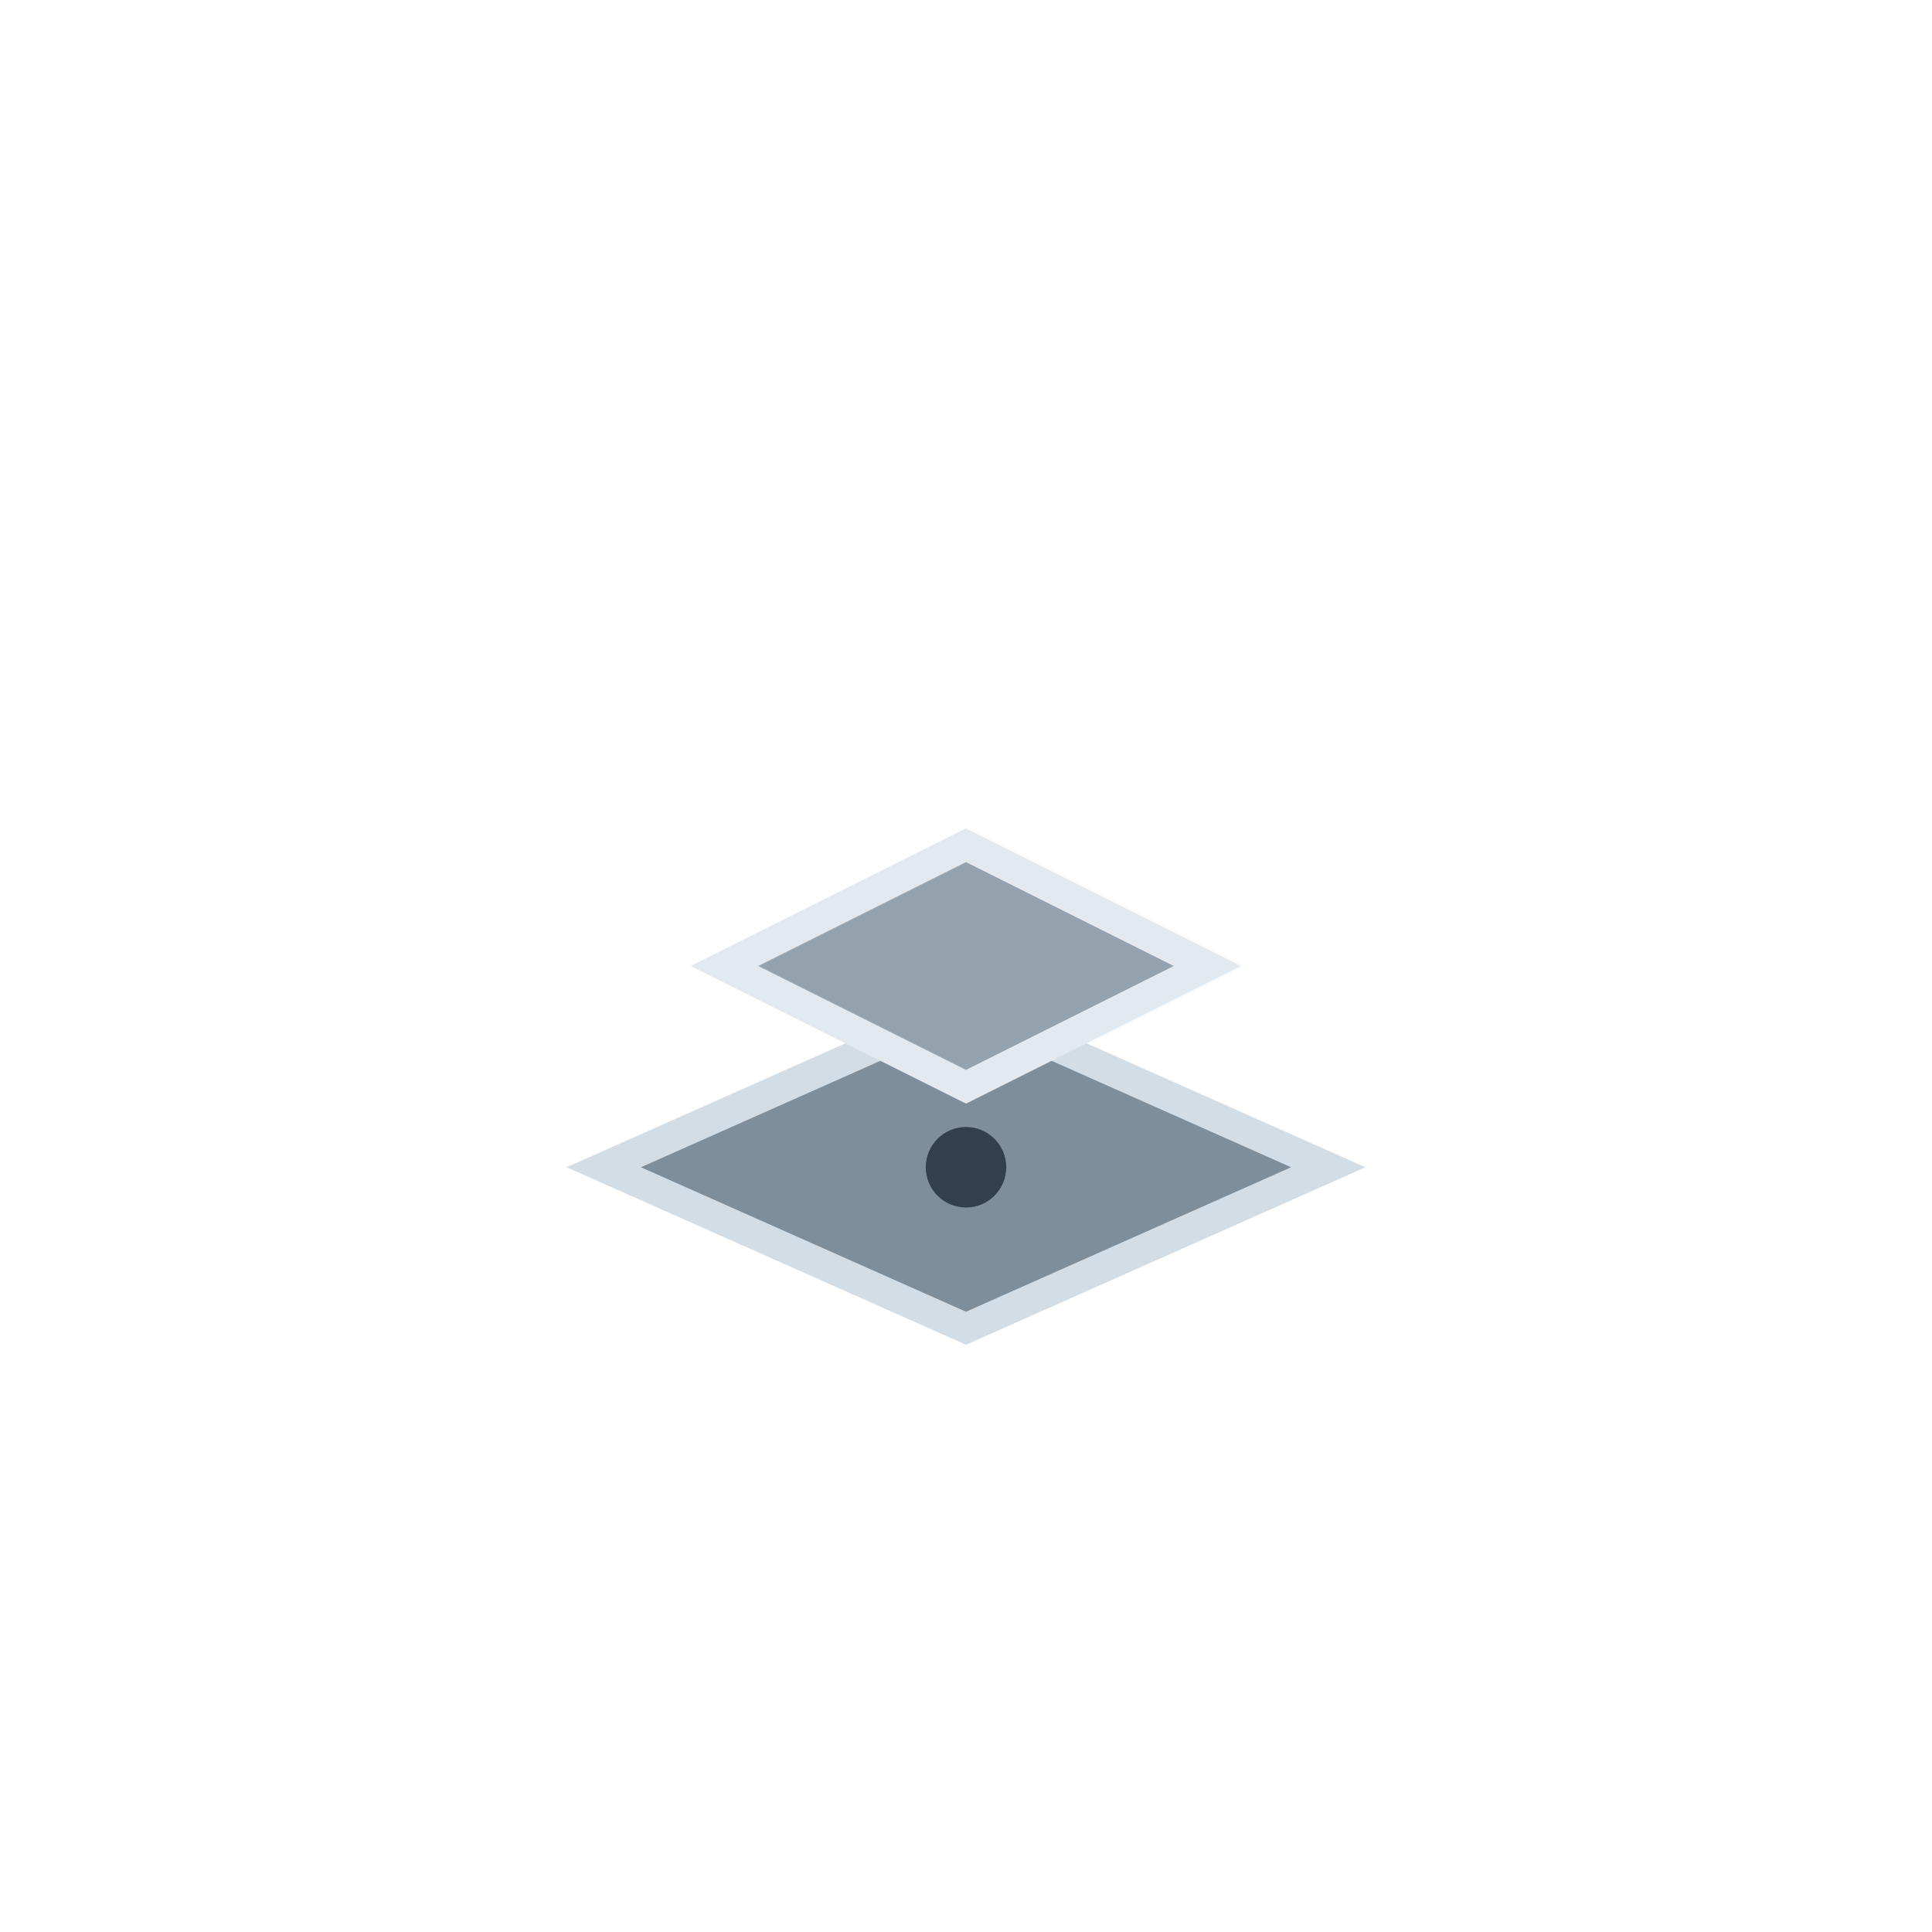
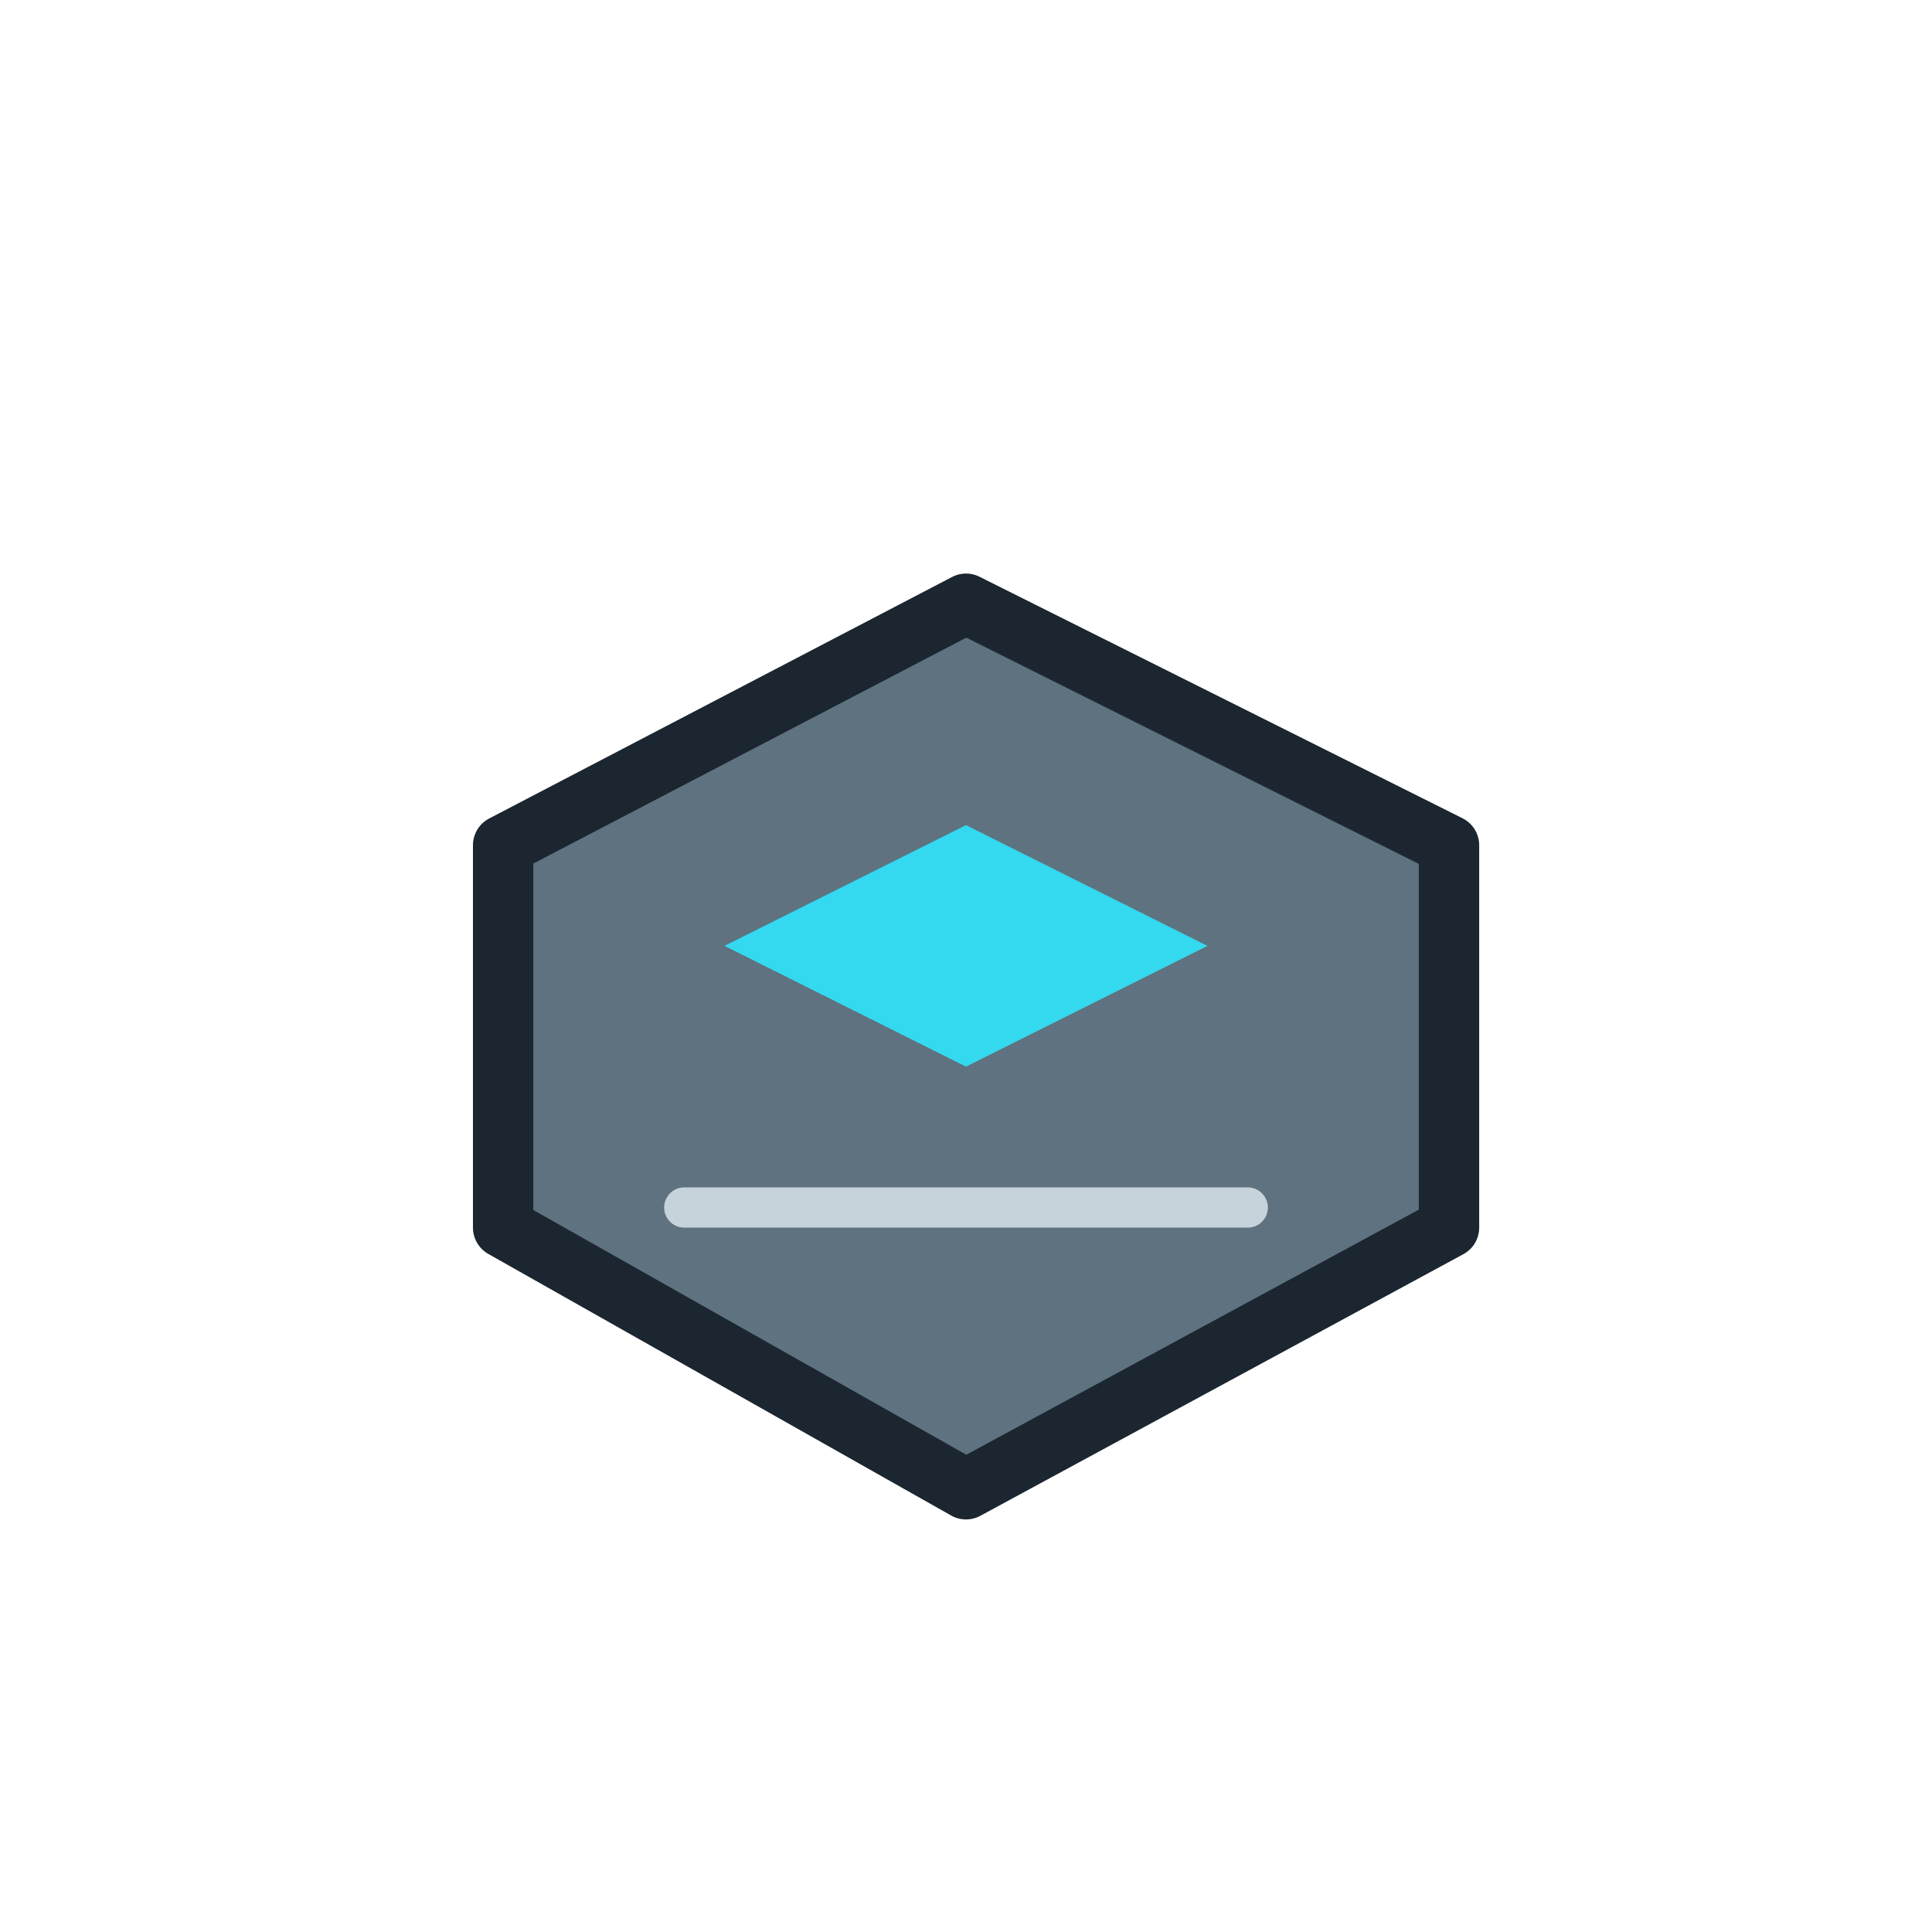
- <svg xmlns="http://www.w3.org/2000/svg" viewBox="0 0 96 96" width="96" height="96">
-   <polygon points="48,50 66,58 48,66 30,58" fill="#7f8e9b" stroke="#d3dde6" stroke-width="1.5" />
-   <polygon points="48,42 60,48 48,54 36,48" fill="#95a3af" stroke="#e2e9ef" stroke-width="1.5" />
-   <circle cx="48" cy="58" r="2" fill="#32404e" />
+ <svg xmlns="http://www.w3.org/2000/svg" viewBox="0 0 96 96" width="96" height="96" fill="none">
+   <g stroke-linejoin="round" stroke-linecap="round">
+     <path d="M25 61 L48 74 L72 61 L72 42 L48 30 L25 42 Z" fill="#5e7280" stroke="#1b2630" stroke-width="3" />
+     <path d="M36 47 L48 41 L60 47 L48 53 Z" fill="#34d9ef" />
+     <path d="M34 60 L62 60" stroke="#c6d3db" stroke-width="2" />
+   </g>
</svg>
